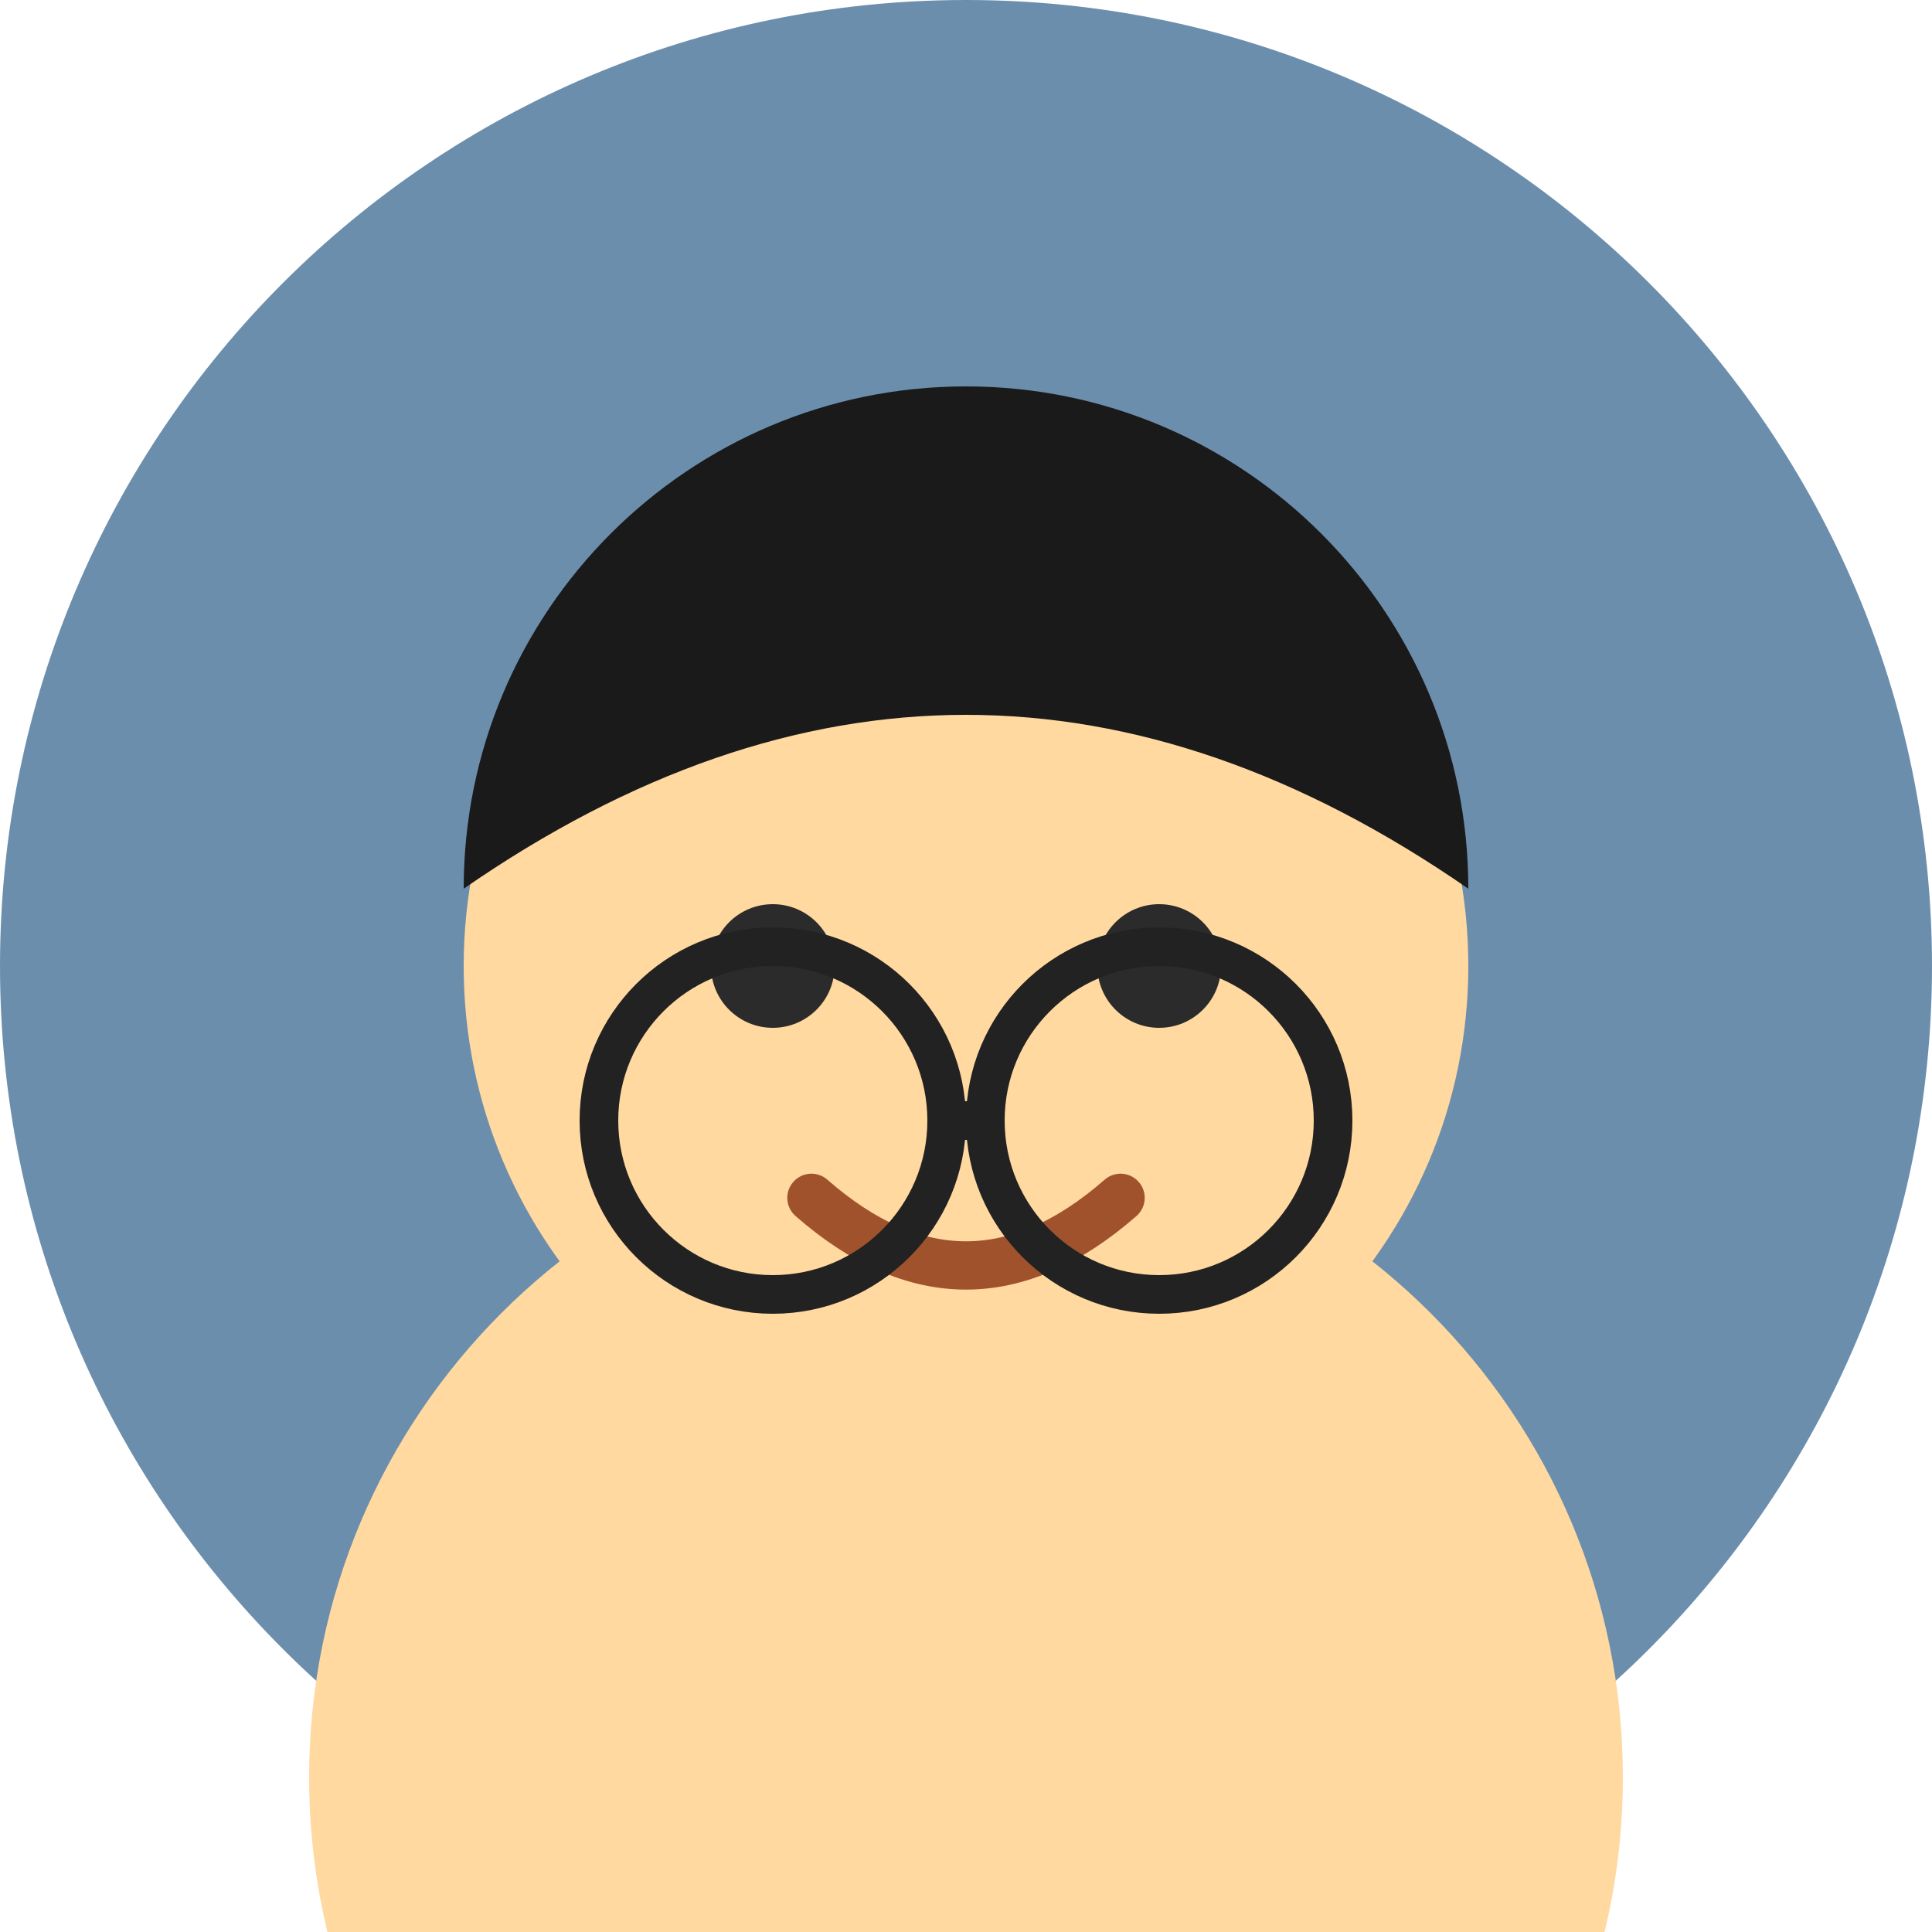
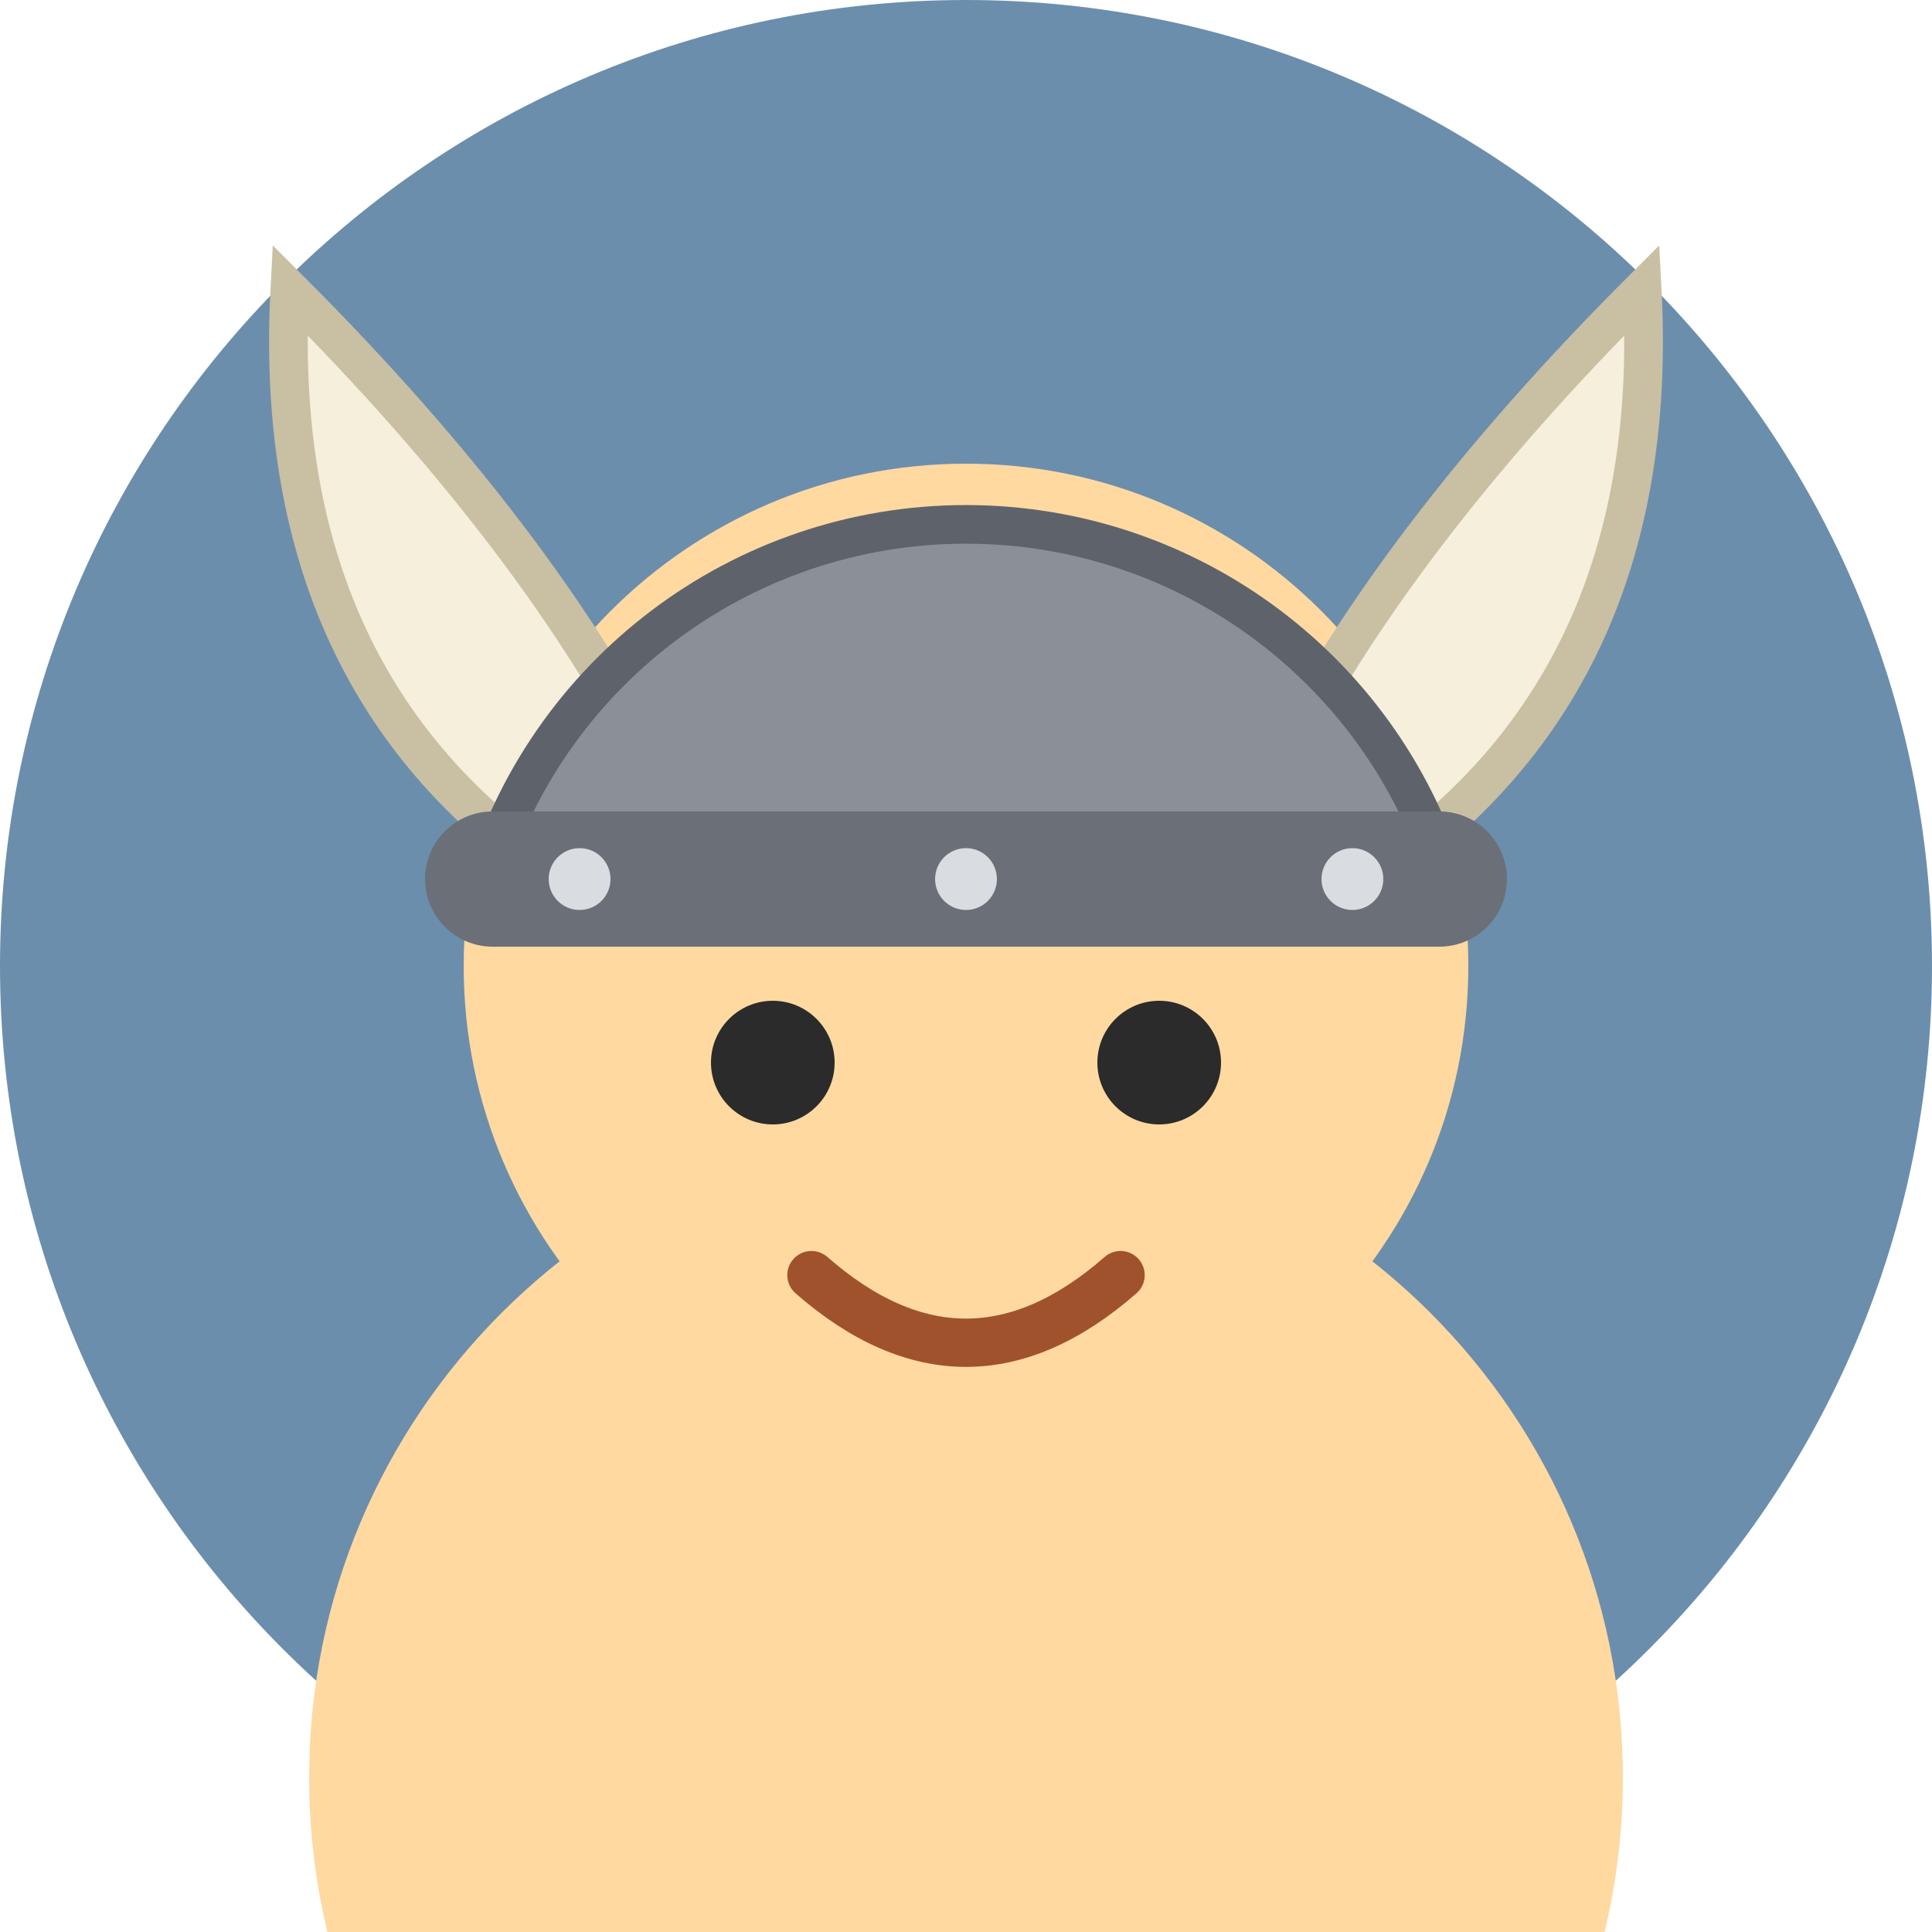
<svg xmlns="http://www.w3.org/2000/svg" viewBox="0 0 100 100" width="100" height="100">
  <circle cx="50" cy="50" r="50" fill="#6c8ead" />
  <circle cx="50" cy="92" r="34" fill="#ffd9a0" />
  <circle cx="50" cy="50" r="26" fill="#ffd9a0" />
-   <path d="M24,46 a26,26 0 0 1 52,0 q-26,-18 -52,0 Z" fill="#1a1a1a" />
-   <circle cx="40" cy="50" r="3.2" fill="#2b2b2b" />
-   <circle cx="60" cy="50" r="3.2" fill="#2b2b2b" />
-   <path d="M42,62 q8,7 16,0" stroke="#a0522d" stroke-width="2.5" fill="none" stroke-linecap="round" />
-   <g stroke="#222" stroke-width="2" fill="none">
-     <circle cx="40" cy="58" r="9" />
-     <circle cx="60" cy="58" r="9" />
-     <line x1="49" y1="58" x2="51" y2="58" />
-   </g>
+   <path d="M27,44 Q14,34 15,15 Q28,28 34,40 Z" fill="#f5efdc" stroke="#c9bfa3" stroke-width="2" />
+   <path d="M73,44 Q86,34 85,15 Q72,28 66,40 Z" fill="#f5efdc" stroke="#c9bfa3" stroke-width="2" />
+   <path d="M25,46 a26,26 0 0 1 50,0 Z" fill="#8a8f98" stroke="#5e636b" stroke-width="2" />
+   <rect x="22" y="42" width="56" height="7" rx="3.5" fill="#6b7078" />
+   <circle cx="30" cy="45.5" r="1.6" fill="#d9dce1" />
+   <circle cx="50" cy="45.5" r="1.6" fill="#d9dce1" />
+   <circle cx="70" cy="45.5" r="1.6" fill="#d9dce1" />
+   <circle cx="40" cy="55" r="3.2" fill="#2b2b2b" />
+   <circle cx="60" cy="55" r="3.2" fill="#2b2b2b" />
+   <path d="M42,66 q8,7 16,0" stroke="#a0522d" stroke-width="2.5" fill="none" stroke-linecap="round" />
</svg>
